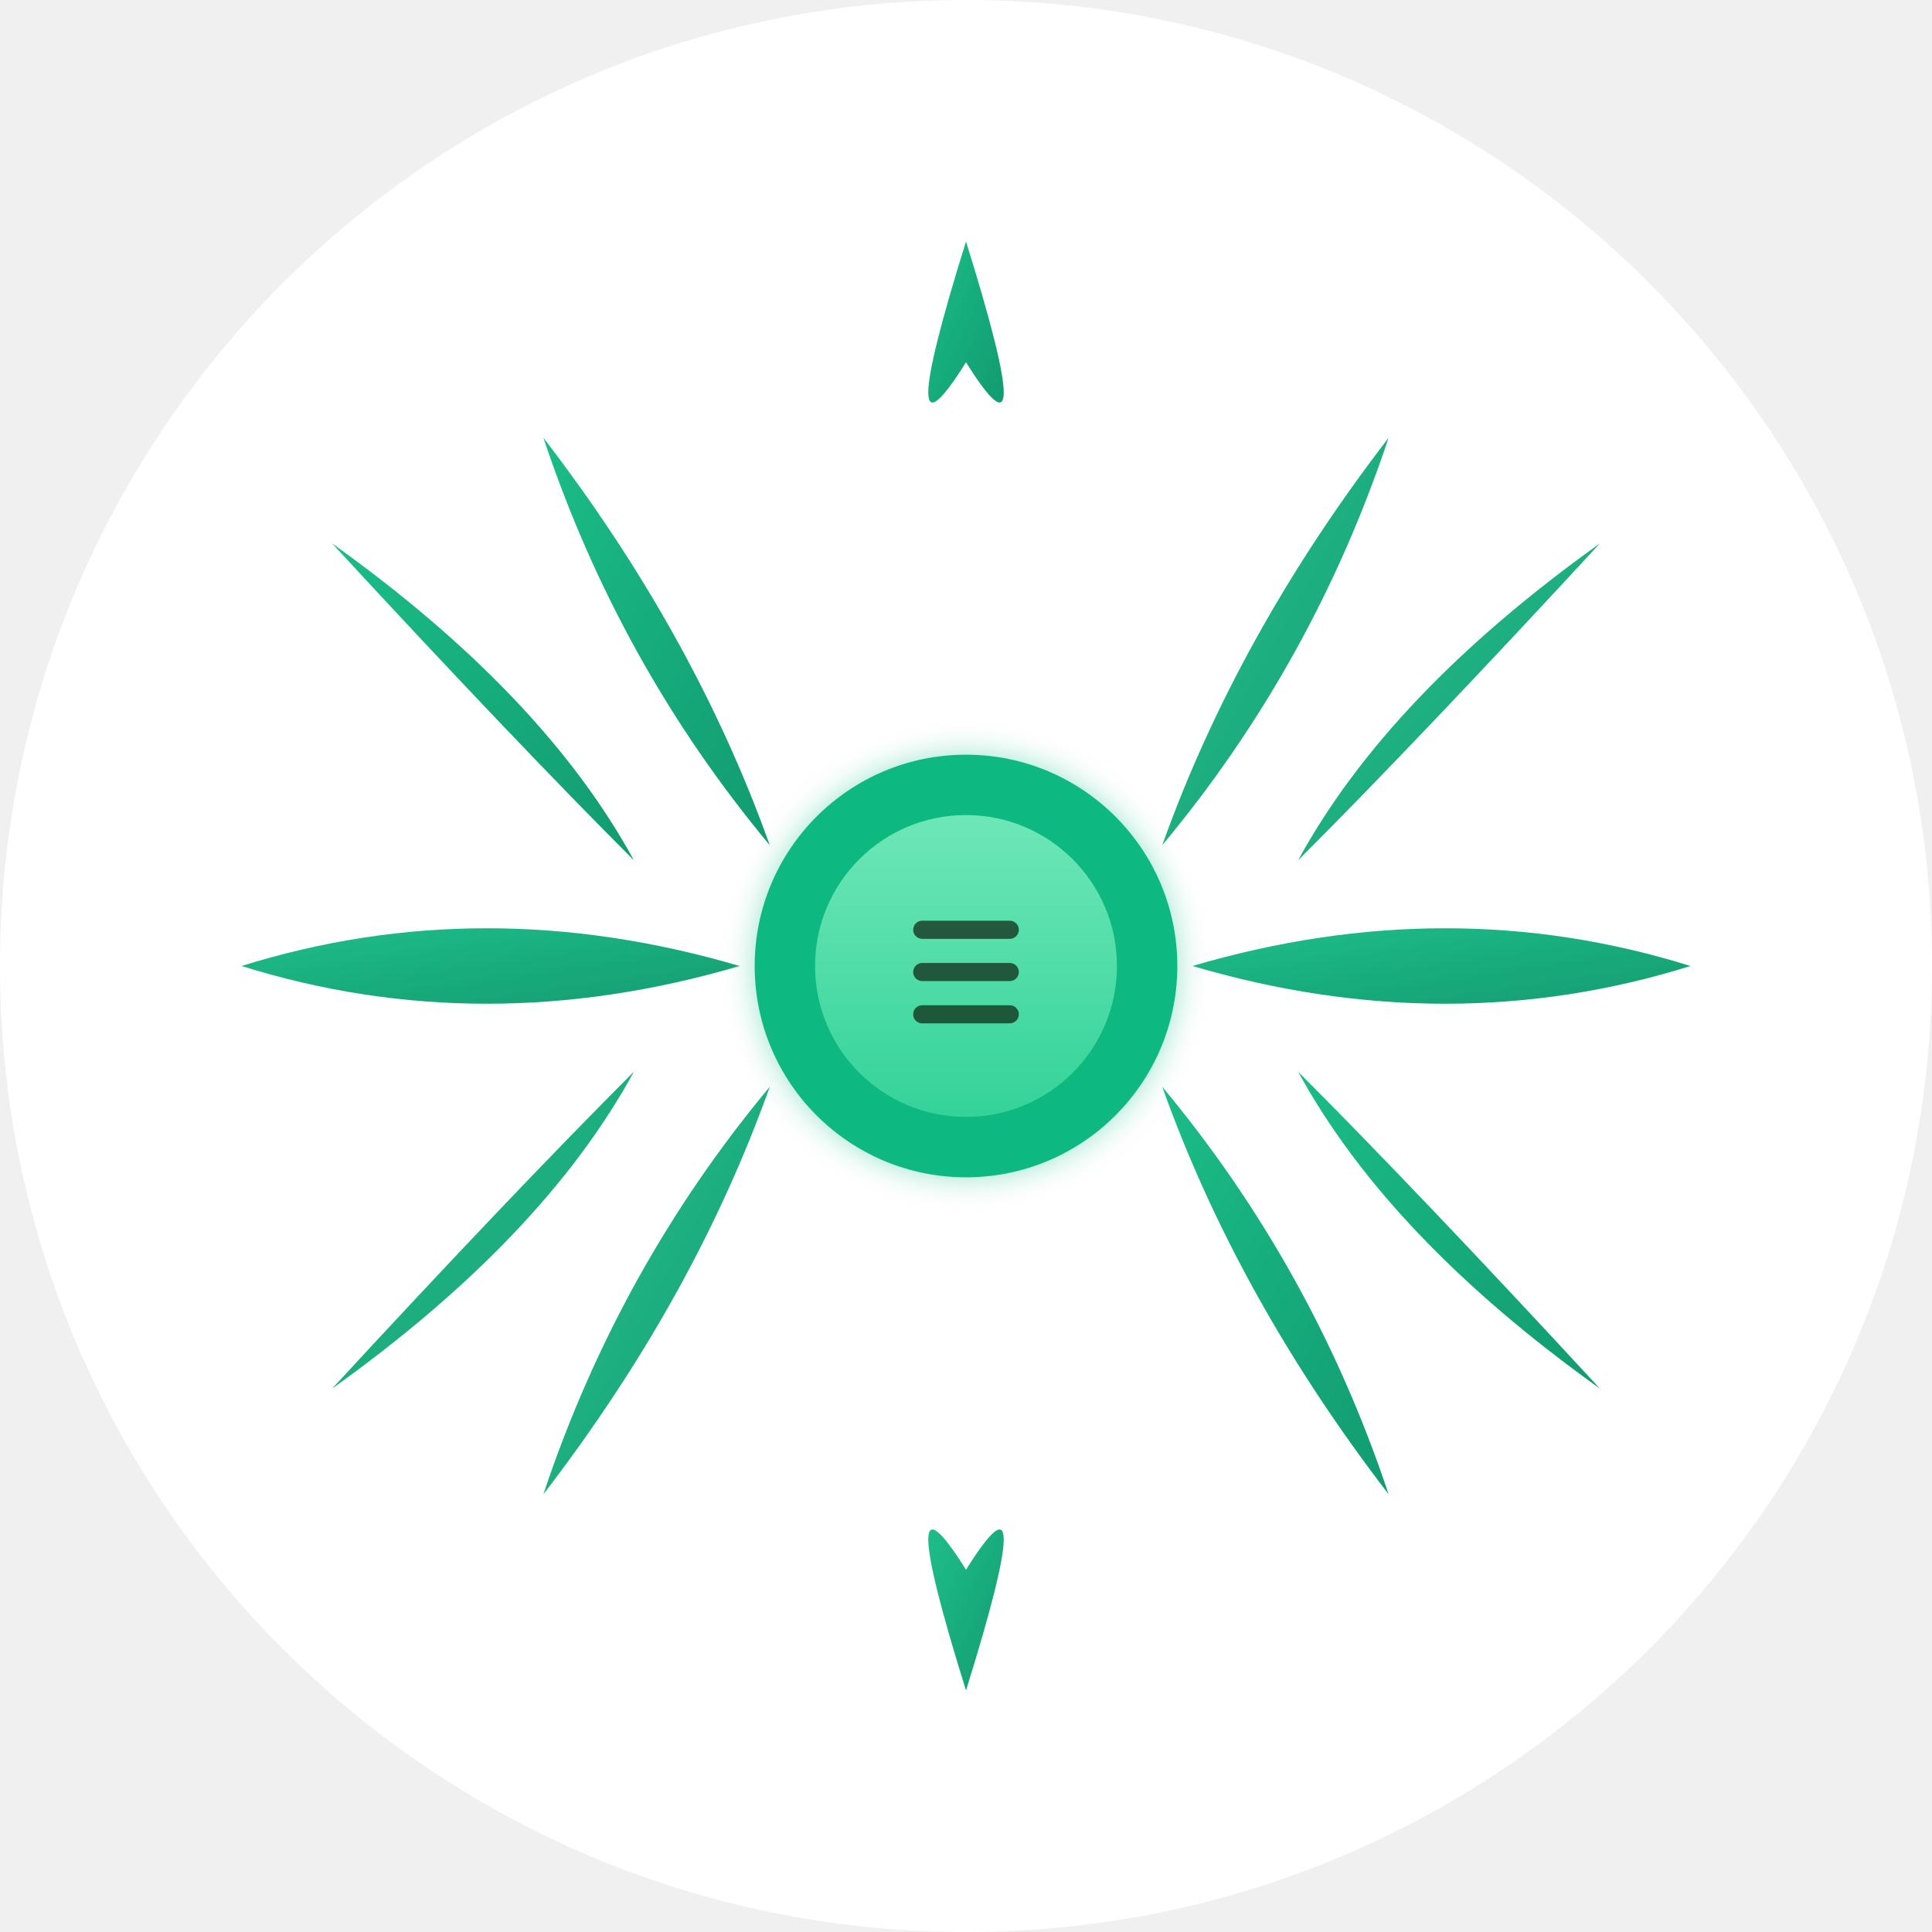
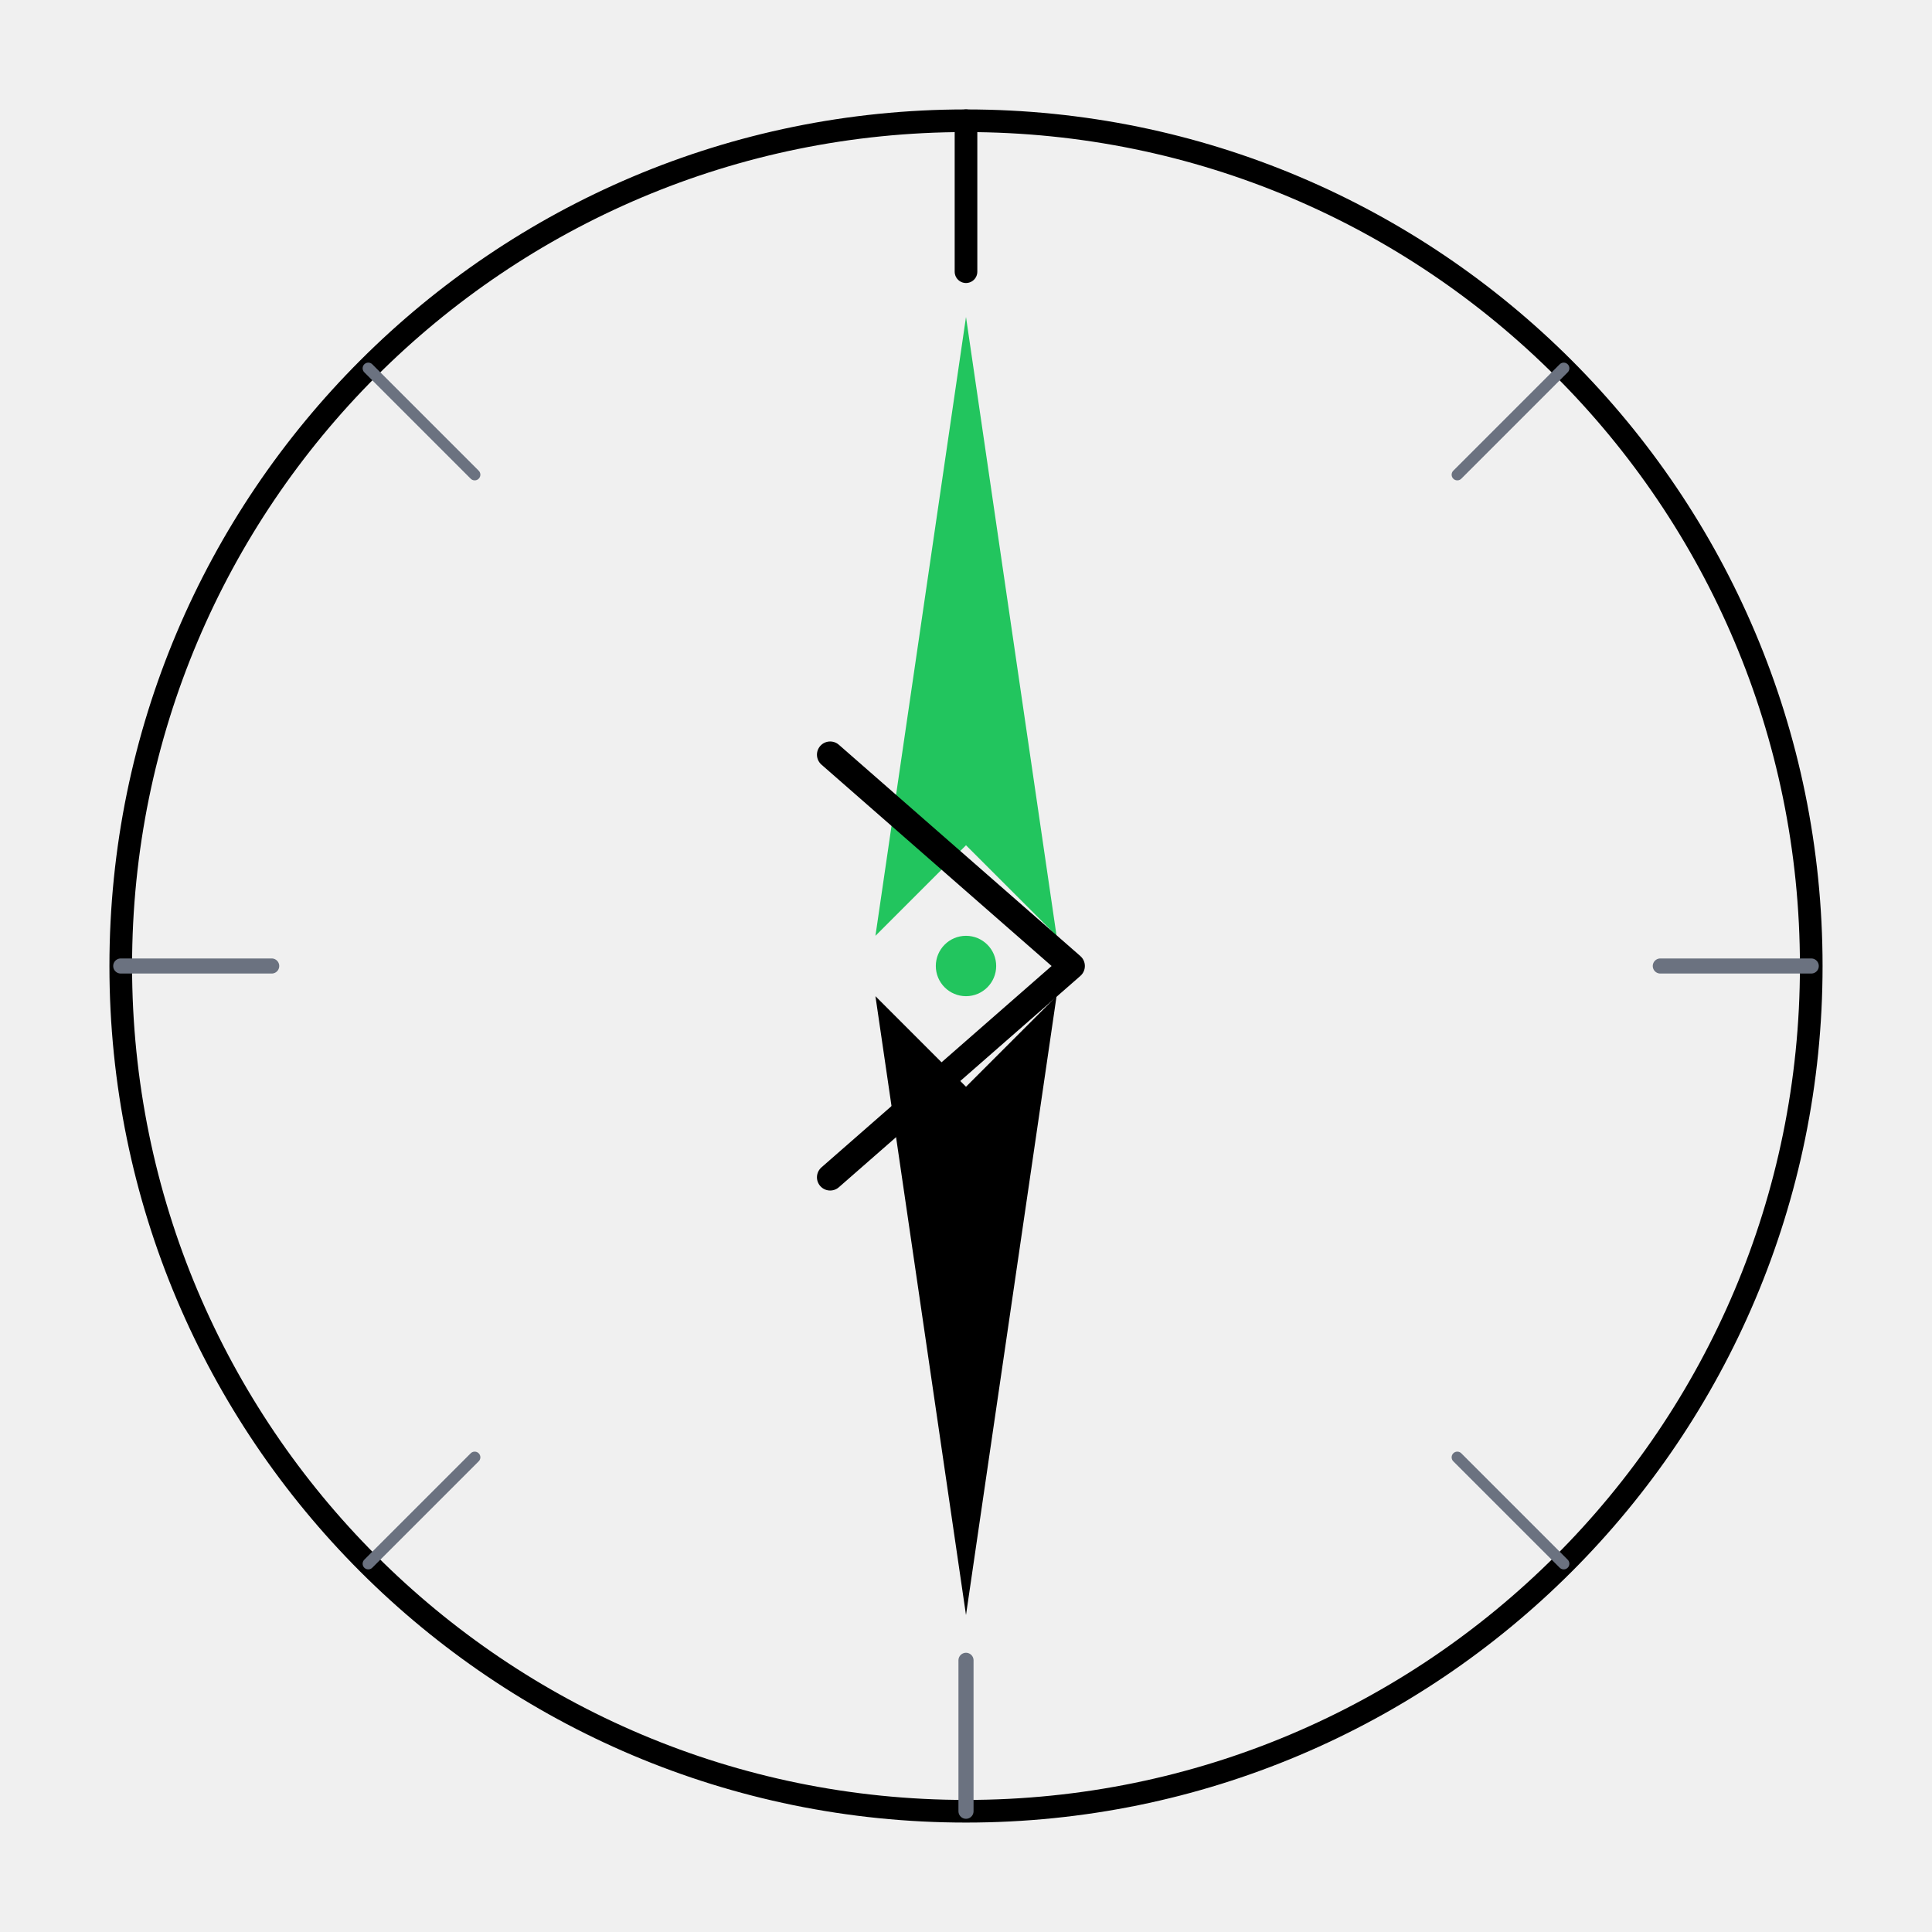
<svg xmlns="http://www.w3.org/2000/svg" width="256" height="256" viewBox="0 0 256 256">
-   <defs>
-     <linearGradient id="emeraldGrad" x1="0%" y1="0%" x2="100%" y2="100%">
-       <stop offset="0%" style="stop-color:#10b981" />
-       <stop offset="100%" style="stop-color:#059669" />
-     </linearGradient>
-     <linearGradient id="mintGrad" x1="0%" y1="0%" x2="0%" y2="100%">
-       <stop offset="0%" style="stop-color:#6ee7b7" />
-       <stop offset="100%" style="stop-color:#34d399" />
-     </linearGradient>
-     <filter id="glow">
-       <feGaussianBlur stdDeviation="2" result="blur" />
-       <feFlood flood-color="#10b981" flood-opacity="0.4" />
-       <feComposite in2="blur" operator="in" />
-       <feMerge>
-         <feMergeNode />
-         <feMergeNode in="SourceGraphic" />
-       </feMerge>
-     </filter>
-   </defs>
-   <circle cx="128" cy="128" r="128" fill="#ffffff" />
-   <g transform="translate(128, 128)">
-     <path d="M 0,-80 Q -10,-64 0,-96 Q 10,-64 0,-80" fill="url(#emeraldGrad)" opacity="0.95" />
-     <path d="M 26,-16 Q 36,-44 56,-70 Q 46,-40 26,-16" fill="url(#emeraldGrad)" opacity="0.92" />
-     <path d="M 44,14 Q 60,30 84,56 Q 56,36 44,14" fill="url(#emeraldGrad)" opacity="0.95" />
-     <path d="M 30,0 Q 64,-10 96,0 Q 64,10 30,0" fill="url(#emeraldGrad)" opacity="0.94" />
-     <path d="M 44,-14 Q 60,-30 84,-56 Q 56,-36 44,-14" fill="url(#emeraldGrad)" opacity="0.92" />
-     <path d="M 26,16 Q 36,44 56,70 Q 46,40 26,16" fill="url(#emeraldGrad)" opacity="0.95" />
-     <path d="M 0,80 Q -10,64 0,96 Q 10,64 0,80" fill="url(#emeraldGrad)" opacity="0.94" />
-     <path d="M -26,16 Q -36,44 -56,70 Q -46,40 -26,16" fill="url(#emeraldGrad)" opacity="0.92" />
-     <path d="M -44,-14 Q -60,-30 -84,-56 Q -56,-36 -44,-14" fill="url(#emeraldGrad)" opacity="0.95" />
-     <path d="M -30,0 Q -64,-10 -96,0 Q -64,10 -30,0" fill="url(#emeraldGrad)" opacity="0.94" />
-     <path d="M -44,14 Q -60,30 -84,56 Q -56,36 -44,14" fill="url(#emeraldGrad)" opacity="0.92" />
-     <path d="M -26,-16 Q -36,-44 -56,-70 Q -46,-40 -26,-16" fill="url(#emeraldGrad)" opacity="0.95" />
-     <circle cx="0" cy="0" r="28" fill="#10b981" filter="url(#glow)" />
-     <circle cx="0" cy="0" r="20" fill="url(#mintGrad)" />
-     <g opacity="0.7">
-       <rect x="-7" y="-6" width="14" height="2.4" fill="#0d1f0d" rx="1.2" />
-       <rect x="-7" y="-0.4" width="14" height="2.4" fill="#0d1f0d" rx="1.2" />
-       <rect x="-7" y="5.2" width="14" height="2.4" fill="#0d1f0d" rx="1.2" />
-     </g>
-   </g>
+   <circle cx="128" cy="128" r="112" fill="none" stroke="#000000" stroke-width="3" />
+   <line x1="128" y1="16" x2="128" y2="36" stroke="#000000" stroke-width="3" stroke-linecap="round" />
+   <line x1="128" y1="220" x2="128" y2="240" stroke="#6B7280" stroke-width="2" stroke-linecap="round" />
+   <line x1="16" y1="128" x2="36" y2="128" stroke="#6B7280" stroke-width="2" stroke-linecap="round" />
+   <line x1="220" y1="128" x2="240" y2="128" stroke="#6B7280" stroke-width="2" stroke-linecap="round" />
+   <line x1="48.8" y1="48.8" x2="62.9" y2="62.9" stroke="#6B7280" stroke-width="1.5" stroke-linecap="round" />
+   <line x1="193.1" y1="62.9" x2="207.2" y2="48.8" stroke="#6B7280" stroke-width="1.5" stroke-linecap="round" />
+   <line x1="48.8" y1="207.2" x2="62.9" y2="193.1" stroke="#6B7280" stroke-width="1.5" stroke-linecap="round" />
+   <line x1="193.1" y1="193.1" x2="207.2" y2="207.2" stroke="#6B7280" stroke-width="1.5" stroke-linecap="round" />
+   <polygon points="128,42 116,124 128,112 140,124" fill="#22C55E" />
+   <polygon points="128,214 116,132 128,144 140,132" fill="#000000" />
+   <polyline points="110,100 142,128 110,156" fill="none" stroke="#000000" stroke-width="3.5" stroke-linecap="round" stroke-linejoin="round" />
+   <circle cx="128" cy="128" r="4" fill="#22C55E" />
</svg>
